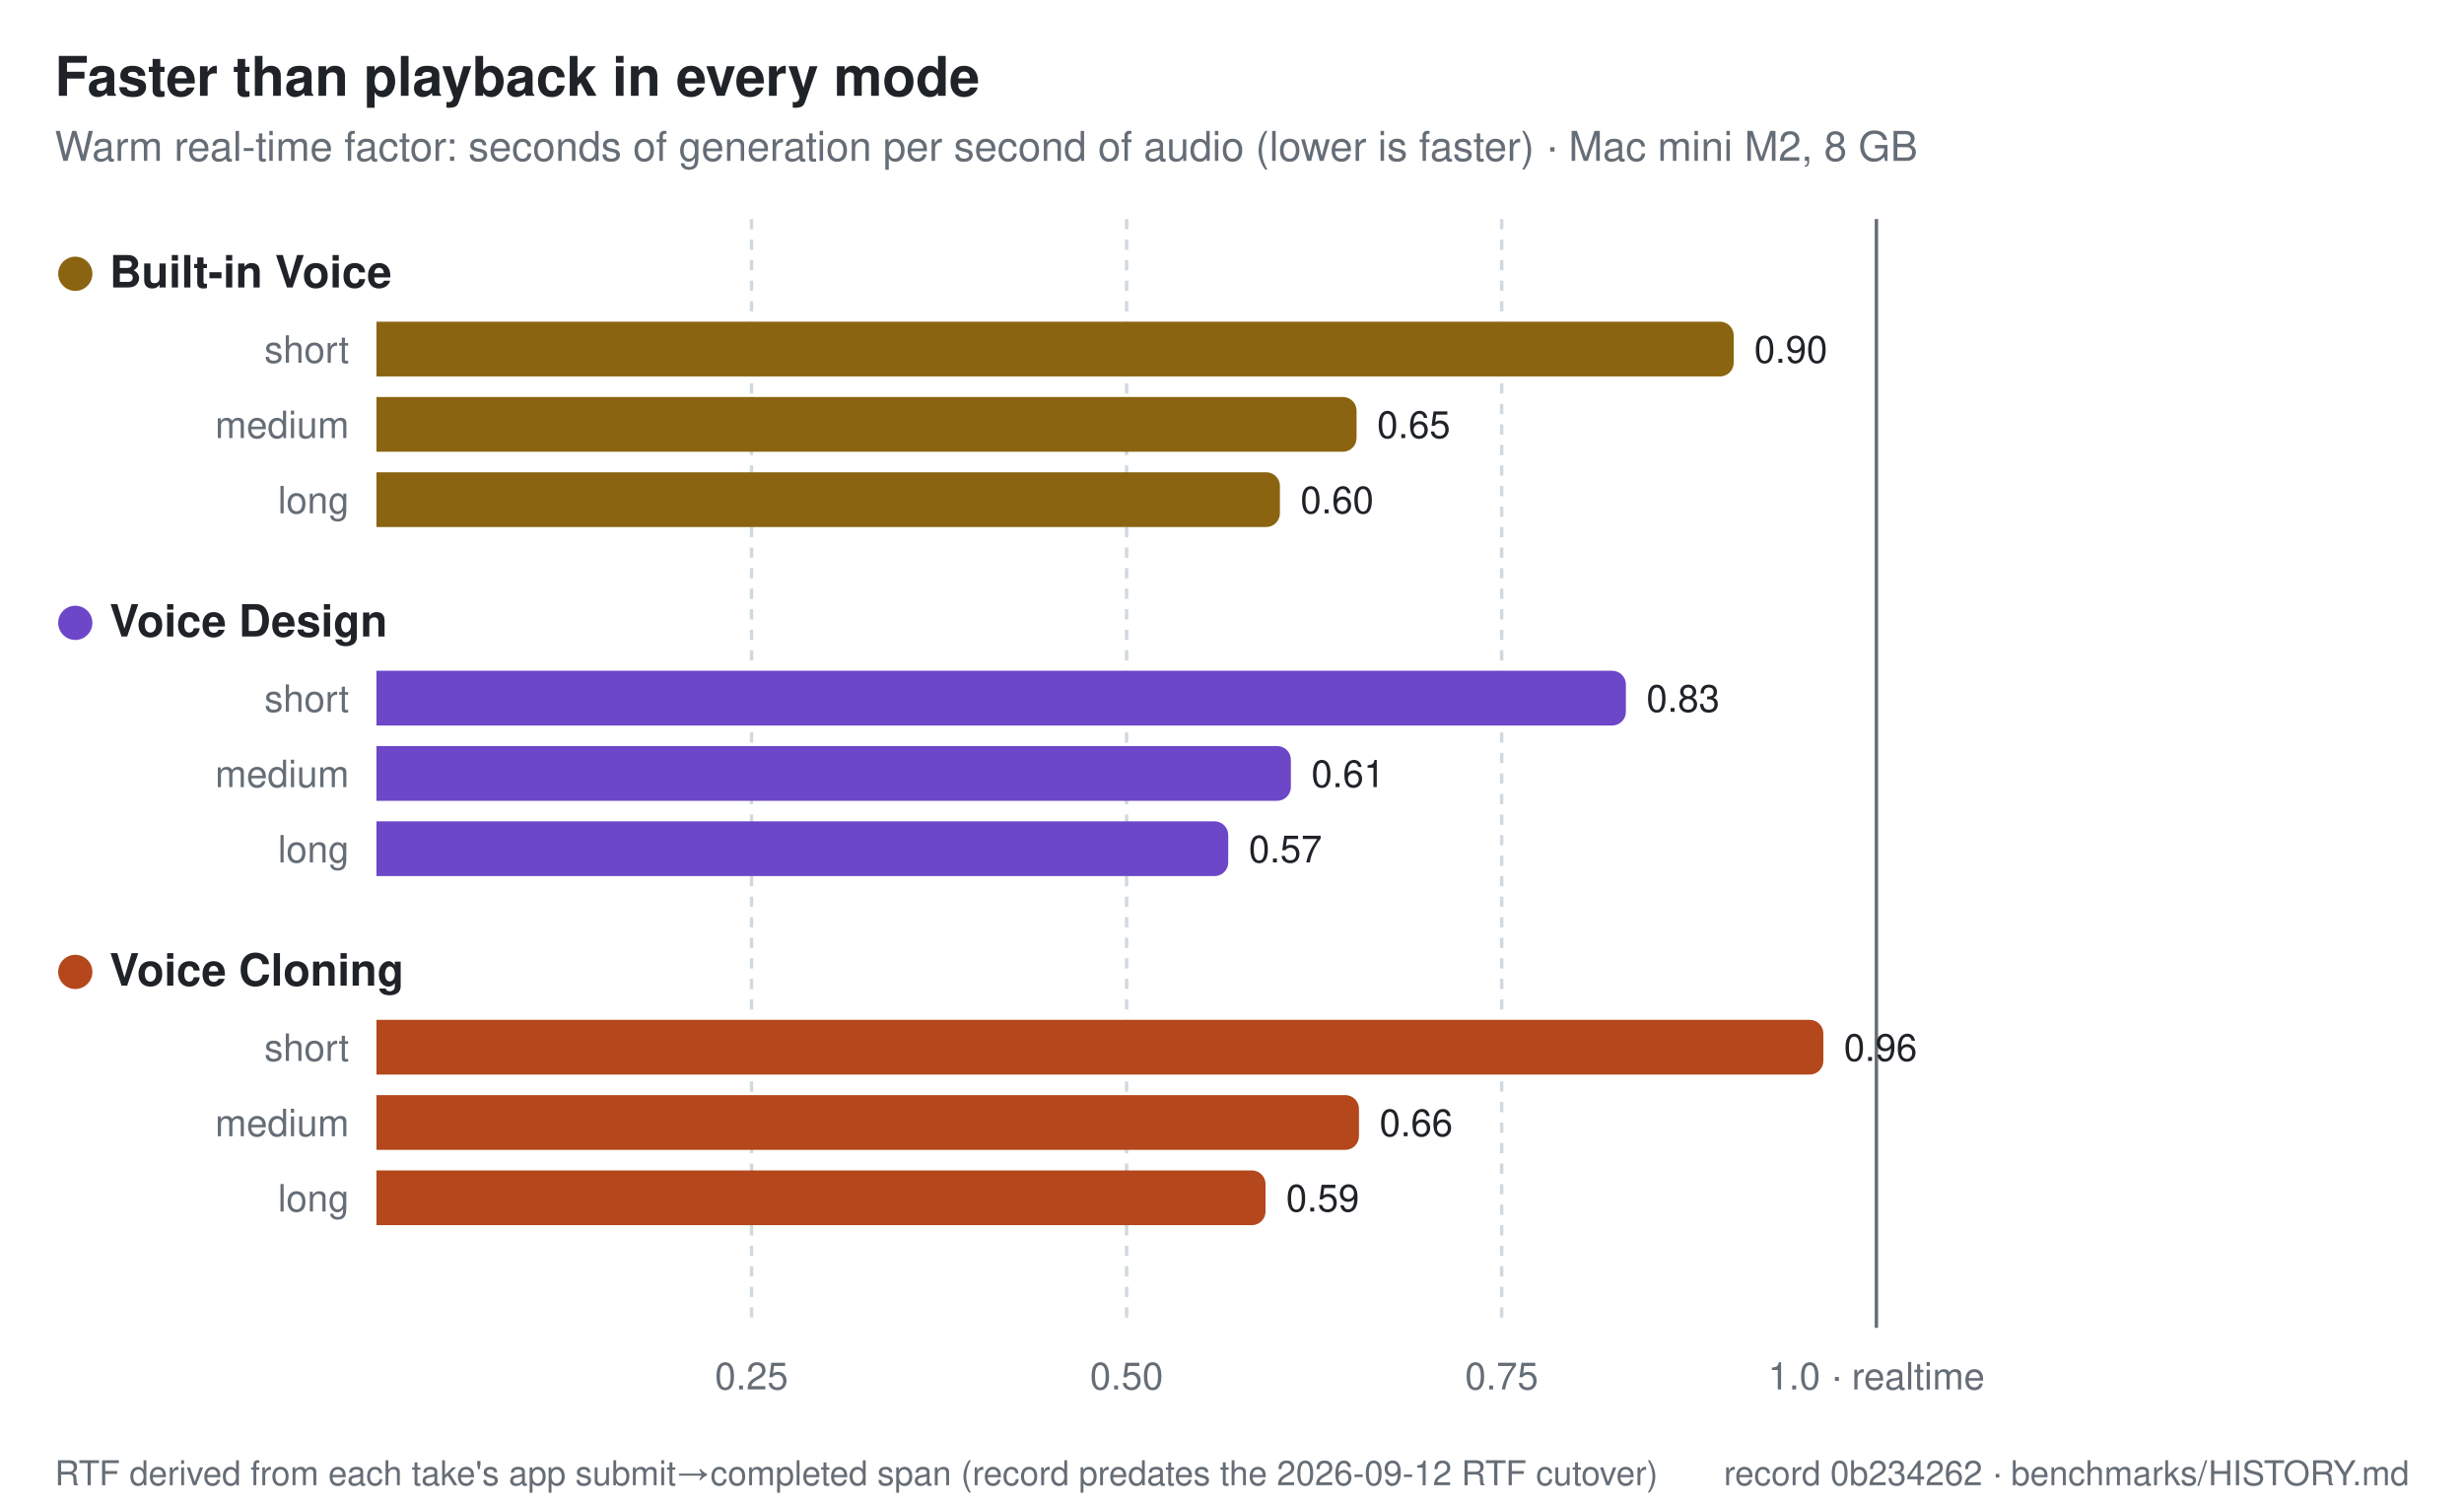
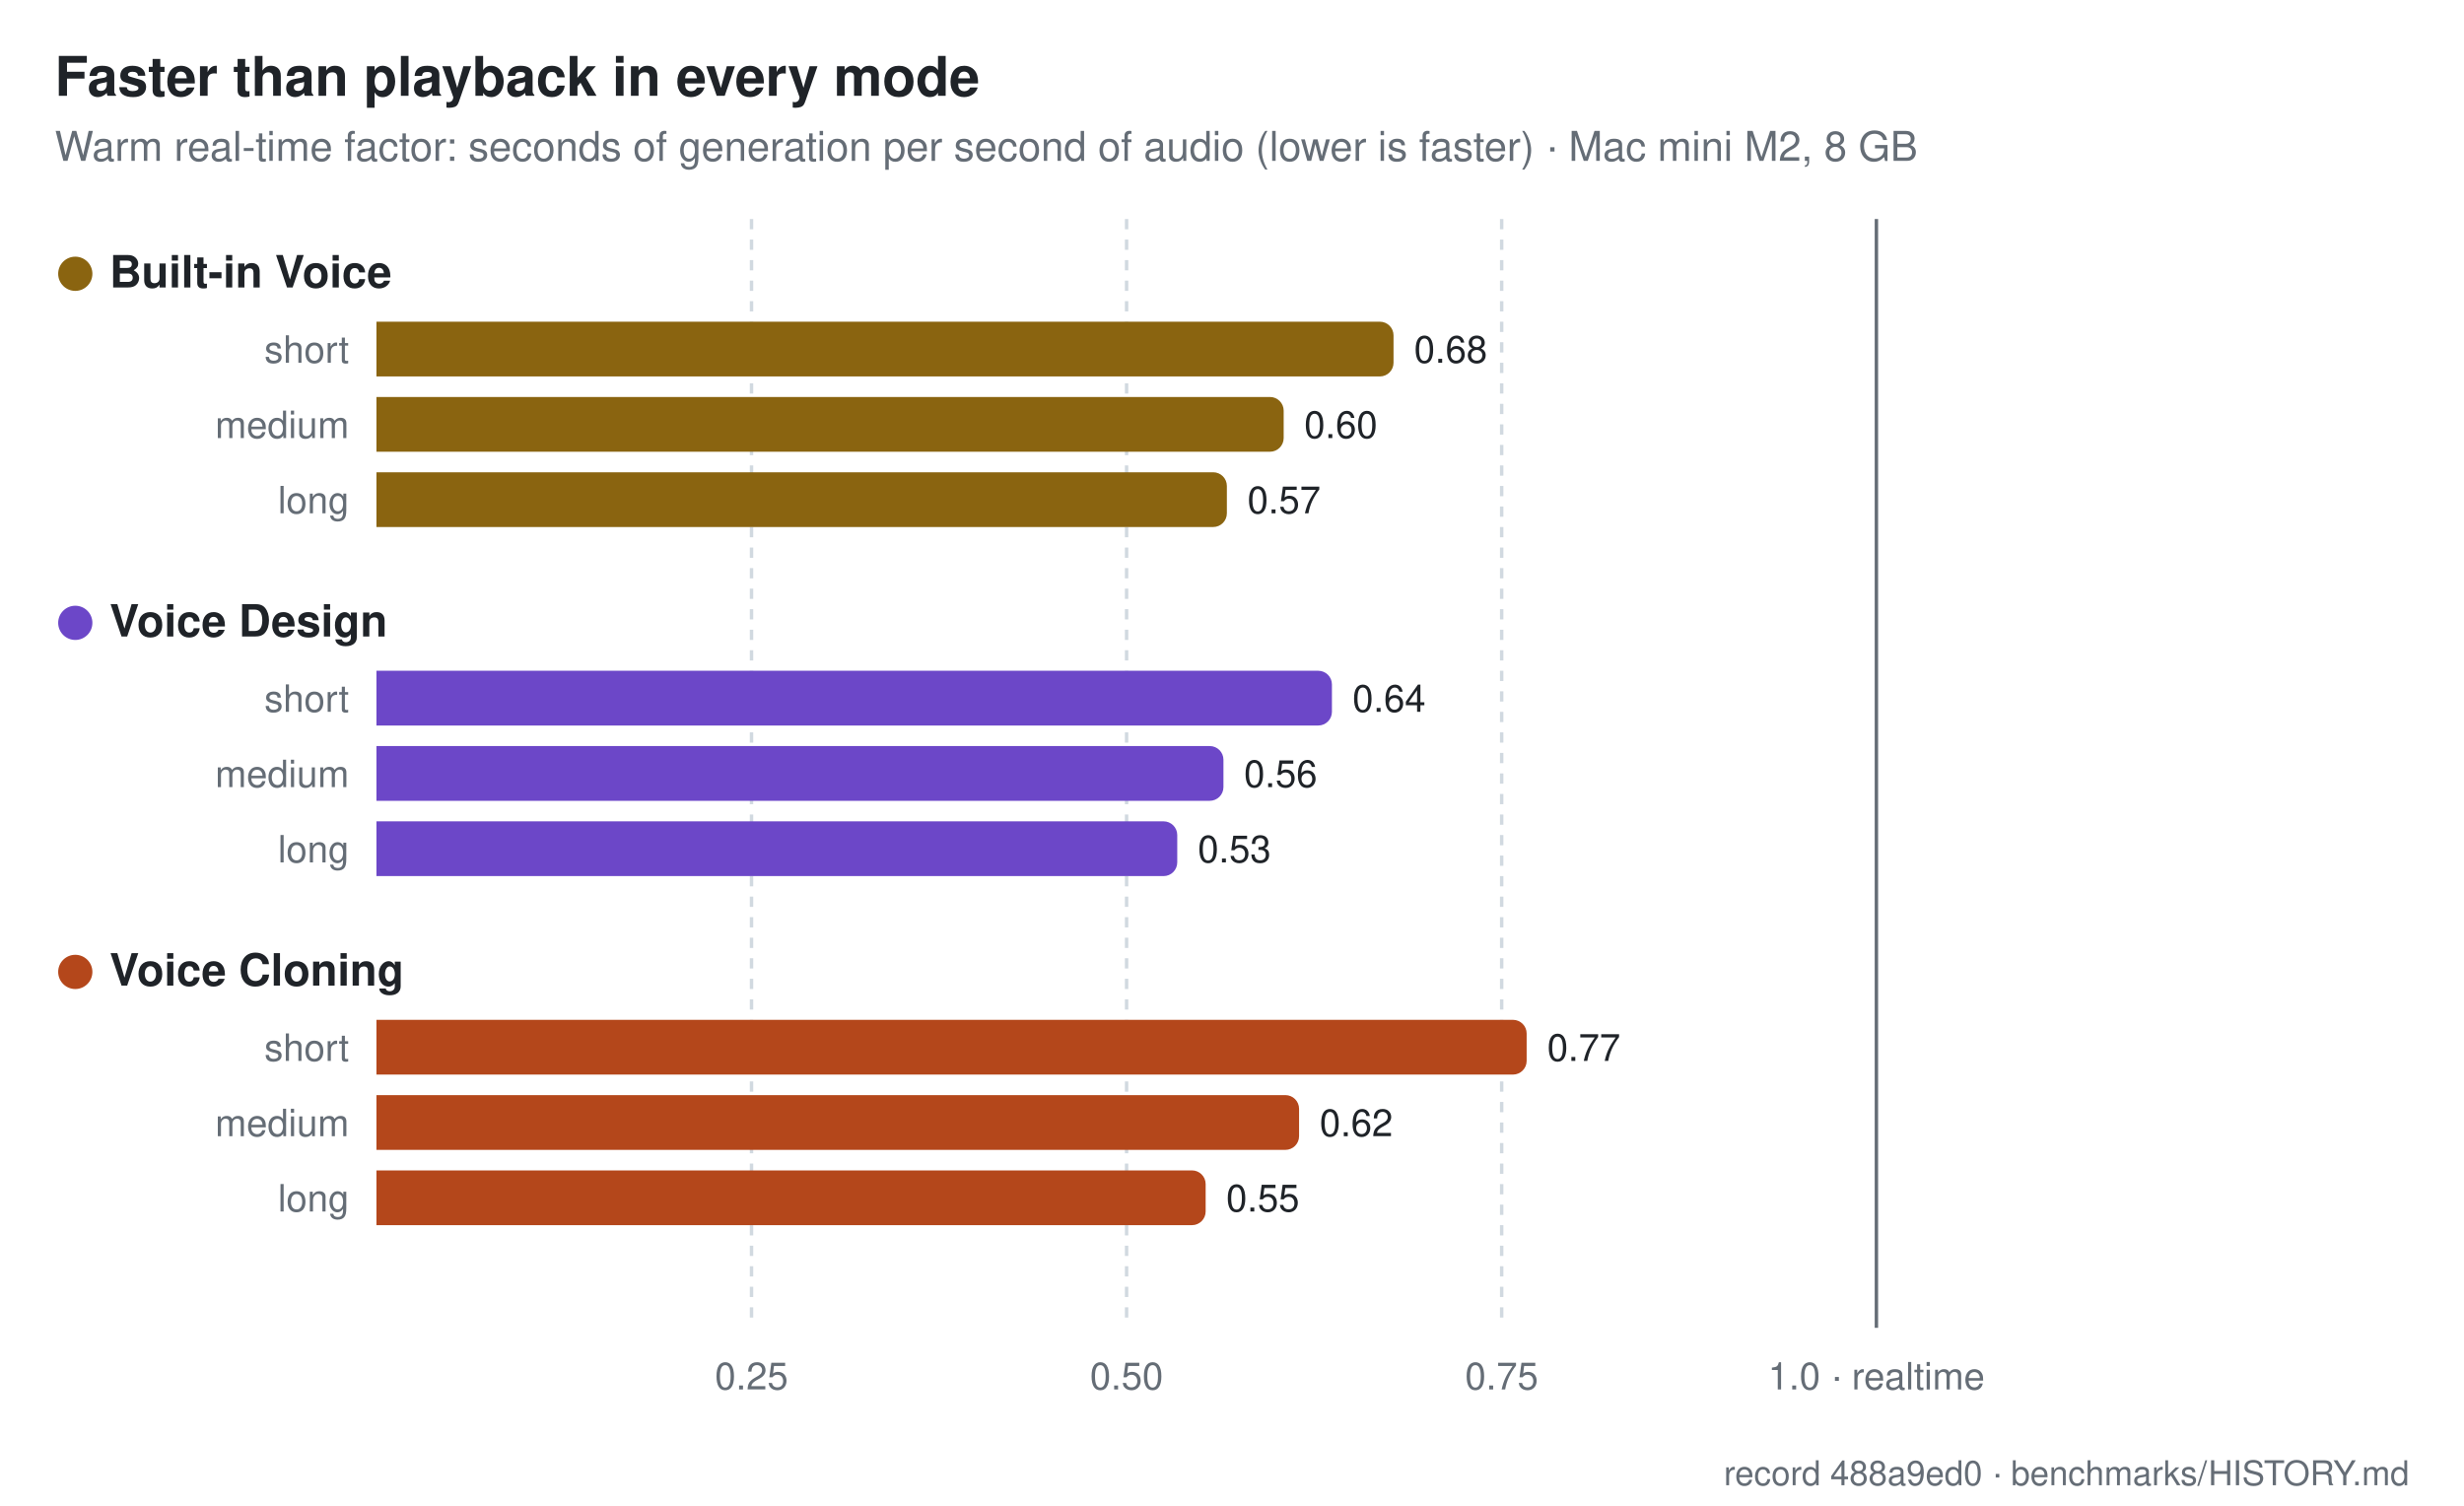
<svg xmlns="http://www.w3.org/2000/svg" width="720" height="440" viewBox="0 0 720 440" role="img">
  <g font-family="-apple-system,BlinkMacSystemFont,'Segoe UI',Helvetica,Arial,sans-serif">
    <text x="16.0" y="28.0" fill="#1f2328" font-size="16" font-weight="600" text-anchor="start">Faster than playback in every mode</text>
    <text x="16.0" y="47.0" fill="#656d76" font-size="12" font-weight="normal" text-anchor="start">Warm real-time factor: seconds of generation per second of audio (lower is faster) · Mac mini M2, 8 GB</text>
    <line x1="219.6" y1="64.0" x2="219.6" y2="388" stroke="#d1d9e0" stroke-width="1" stroke-dasharray="3 3" />
    <text x="219.6" y="406.0" fill="#656d76" font-size="11" font-weight="normal" text-anchor="middle">0.25</text>
    <line x1="329.2" y1="64.0" x2="329.2" y2="388" stroke="#d1d9e0" stroke-width="1" stroke-dasharray="3 3" />
    <text x="329.2" y="406.0" fill="#656d76" font-size="11" font-weight="normal" text-anchor="middle">0.50</text>
    <line x1="438.8" y1="64.0" x2="438.8" y2="388" stroke="#d1d9e0" stroke-width="1" stroke-dasharray="3 3" />
    <text x="438.8" y="406.0" fill="#656d76" font-size="11" font-weight="normal" text-anchor="middle">0.75</text>
    <line x1="548.3" y1="64.0" x2="548.3" y2="388" stroke="#656d76" stroke-width="1" />
    <text x="548.3" y="406.0" fill="#656d76" font-size="11" font-weight="normal" text-anchor="middle">1.0 · realtime</text>
    <circle cx="22" cy="80.0" r="5" fill="#8A6410" />
    <text x="32.0" y="84.0" fill="#1f2328" font-size="13" font-weight="600" text-anchor="start">Built-in Voice</text>
    <text x="102.0" y="106.0" fill="#656d76" font-size="11" font-weight="normal" text-anchor="end">short</text>
-     <path d="M110.0 94.0 h392.6 a4 4 0 0 1 4 4 v8.0 a4 4 0 0 1 -4 4 h-392.6 z" fill="#8A6410" />
-     <text x="512.6" y="106.0" fill="#1f2328" font-size="11" font-weight="normal" text-anchor="start">0.90</text>
+     <path d="M110.0 94.0 h293.2 a4 4 0 0 1 4 4 v8.0 a4 4 0 0 1 -4 4 h-293.2 z" fill="#8A6410" />
+     <text x="413.2" y="106.0" fill="#1f2328" font-size="11" font-weight="normal" text-anchor="start">0.68</text>
    <text x="102.0" y="128.0" fill="#656d76" font-size="11" font-weight="normal" text-anchor="end">medium</text>
-     <path d="M110.0 116.0 h282.4 a4 4 0 0 1 4 4 v8.0 a4 4 0 0 1 -4 4 h-282.4 z" fill="#8A6410" />
-     <text x="402.4" y="128.0" fill="#1f2328" font-size="11" font-weight="normal" text-anchor="start">0.65</text>
+     <path d="M110.0 116.0 h261.1 a4 4 0 0 1 4 4 v8.0 a4 4 0 0 1 -4 4 h-261.1 z" fill="#8A6410" />
+     <text x="381.1" y="128.0" fill="#1f2328" font-size="11" font-weight="normal" text-anchor="start">0.60</text>
    <text x="102.0" y="150.0" fill="#656d76" font-size="11" font-weight="normal" text-anchor="end">long</text>
-     <path d="M110.0 138.0 h260.0 a4 4 0 0 1 4 4 v8.0 a4 4 0 0 1 -4 4 h-260.0 z" fill="#8A6410" />
-     <text x="380.0" y="150.0" fill="#1f2328" font-size="11" font-weight="normal" text-anchor="start">0.60</text>
+     <path d="M110.0 138.0 h244.5 a4 4 0 0 1 4 4 v8.0 a4 4 0 0 1 -4 4 h-244.5 z" fill="#8A6410" />
+     <text x="364.5" y="150.0" fill="#1f2328" font-size="11" font-weight="normal" text-anchor="start">0.57</text>
    <circle cx="22" cy="182.0" r="5" fill="#6C47C8" />
    <text x="32.0" y="186.0" fill="#1f2328" font-size="13" font-weight="600" text-anchor="start">Voice Design</text>
    <text x="102.0" y="208.0" fill="#656d76" font-size="11" font-weight="normal" text-anchor="end">short</text>
-     <path d="M110.0 196.0 h361.1 a4 4 0 0 1 4 4 v8.0 a4 4 0 0 1 -4 4 h-361.1 z" fill="#6C47C8" />
-     <text x="481.1" y="208.0" fill="#1f2328" font-size="11" font-weight="normal" text-anchor="start">0.83</text>
+     <path d="M110.0 196.0 h275.2 a4 4 0 0 1 4 4 v8.0 a4 4 0 0 1 -4 4 h-275.2 z" fill="#6C47C8" />
+     <text x="395.2" y="208.0" fill="#1f2328" font-size="11" font-weight="normal" text-anchor="start">0.64</text>
    <text x="102.0" y="230.0" fill="#656d76" font-size="11" font-weight="normal" text-anchor="end">medium</text>
-     <path d="M110.0 218.0 h263.2 a4 4 0 0 1 4 4 v8.0 a4 4 0 0 1 -4 4 h-263.2 z" fill="#6C47C8" />
-     <text x="383.2" y="230.0" fill="#1f2328" font-size="11" font-weight="normal" text-anchor="start">0.61</text>
+     <path d="M110.0 218.0 h243.5 a4 4 0 0 1 4 4 v8.0 a4 4 0 0 1 -4 4 h-243.5 z" fill="#6C47C8" />
+     <text x="363.5" y="230.0" fill="#1f2328" font-size="11" font-weight="normal" text-anchor="start">0.56</text>
    <text x="102.0" y="252.0" fill="#656d76" font-size="11" font-weight="normal" text-anchor="end">long</text>
-     <path d="M110.0 240.0 h244.9 a4 4 0 0 1 4 4 v8.0 a4 4 0 0 1 -4 4 h-244.9 z" fill="#6C47C8" />
-     <text x="364.9" y="252.0" fill="#1f2328" font-size="11" font-weight="normal" text-anchor="start">0.57</text>
+     <path d="M110.0 240.0 h230.0 a4 4 0 0 1 4 4 v8.0 a4 4 0 0 1 -4 4 h-230.0 z" fill="#6C47C8" />
+     <text x="350.0" y="252.0" fill="#1f2328" font-size="11" font-weight="normal" text-anchor="start">0.53</text>
    <circle cx="22" cy="284.0" r="5" fill="#B4471B" />
    <text x="32.0" y="288.0" fill="#1f2328" font-size="13" font-weight="600" text-anchor="start">Voice Cloning</text>
    <text x="102.0" y="310.0" fill="#656d76" font-size="11" font-weight="normal" text-anchor="end">short</text>
-     <path d="M110.0 298.0 h418.8 a4 4 0 0 1 4 4 v8.0 a4 4 0 0 1 -4 4 h-418.8 z" fill="#B4471B" />
-     <text x="538.8" y="310.0" fill="#1f2328" font-size="11" font-weight="normal" text-anchor="start">0.96</text>
+     <path d="M110.0 298.0 h332.1 a4 4 0 0 1 4 4 v8.0 a4 4 0 0 1 -4 4 h-332.1 z" fill="#B4471B" />
+     <text x="452.1" y="310.0" fill="#1f2328" font-size="11" font-weight="normal" text-anchor="start">0.77</text>
    <text x="102.0" y="332.0" fill="#656d76" font-size="11" font-weight="normal" text-anchor="end">medium</text>
-     <path d="M110.0 320.0 h283.1 a4 4 0 0 1 4 4 v8.0 a4 4 0 0 1 -4 4 h-283.1 z" fill="#B4471B" />
-     <text x="403.1" y="332.0" fill="#1f2328" font-size="11" font-weight="normal" text-anchor="start">0.66</text>
+     <path d="M110.0 320.0 h265.6 a4 4 0 0 1 4 4 v8.0 a4 4 0 0 1 -4 4 h-265.6 z" fill="#B4471B" />
+     <text x="385.6" y="332.0" fill="#1f2328" font-size="11" font-weight="normal" text-anchor="start">0.62</text>
    <text x="102.0" y="354.0" fill="#656d76" font-size="11" font-weight="normal" text-anchor="end">long</text>
-     <path d="M110.0 342.0 h255.8 a4 4 0 0 1 4 4 v8.0 a4 4 0 0 1 -4 4 h-255.8 z" fill="#B4471B" />
-     <text x="375.8" y="354.0" fill="#1f2328" font-size="11" font-weight="normal" text-anchor="start">0.59</text>
-     <text x="16.0" y="434.0" fill="#656d76" font-size="10" font-weight="normal" text-anchor="start">RTF derived from each take's app submit→completed span (record predates the 2026-09-12 RTF cutover)</text>
-     <text x="704.0" y="434.0" fill="#656d76" font-size="10" font-weight="normal" text-anchor="end">record 0b234262 · benchmarks/HISTORY.md</text>
+     <path d="M110.0 342.0 h238.3 a4 4 0 0 1 4 4 v8.0 a4 4 0 0 1 -4 4 h-238.3 z" fill="#B4471B" />
+     <text x="358.3" y="354.0" fill="#1f2328" font-size="11" font-weight="normal" text-anchor="start">0.55</text>
+     <text x="704.0" y="434.0" fill="#656d76" font-size="10" font-weight="normal" text-anchor="end">record 488a9ed0 · benchmarks/HISTORY.md</text>
  </g>
</svg>
